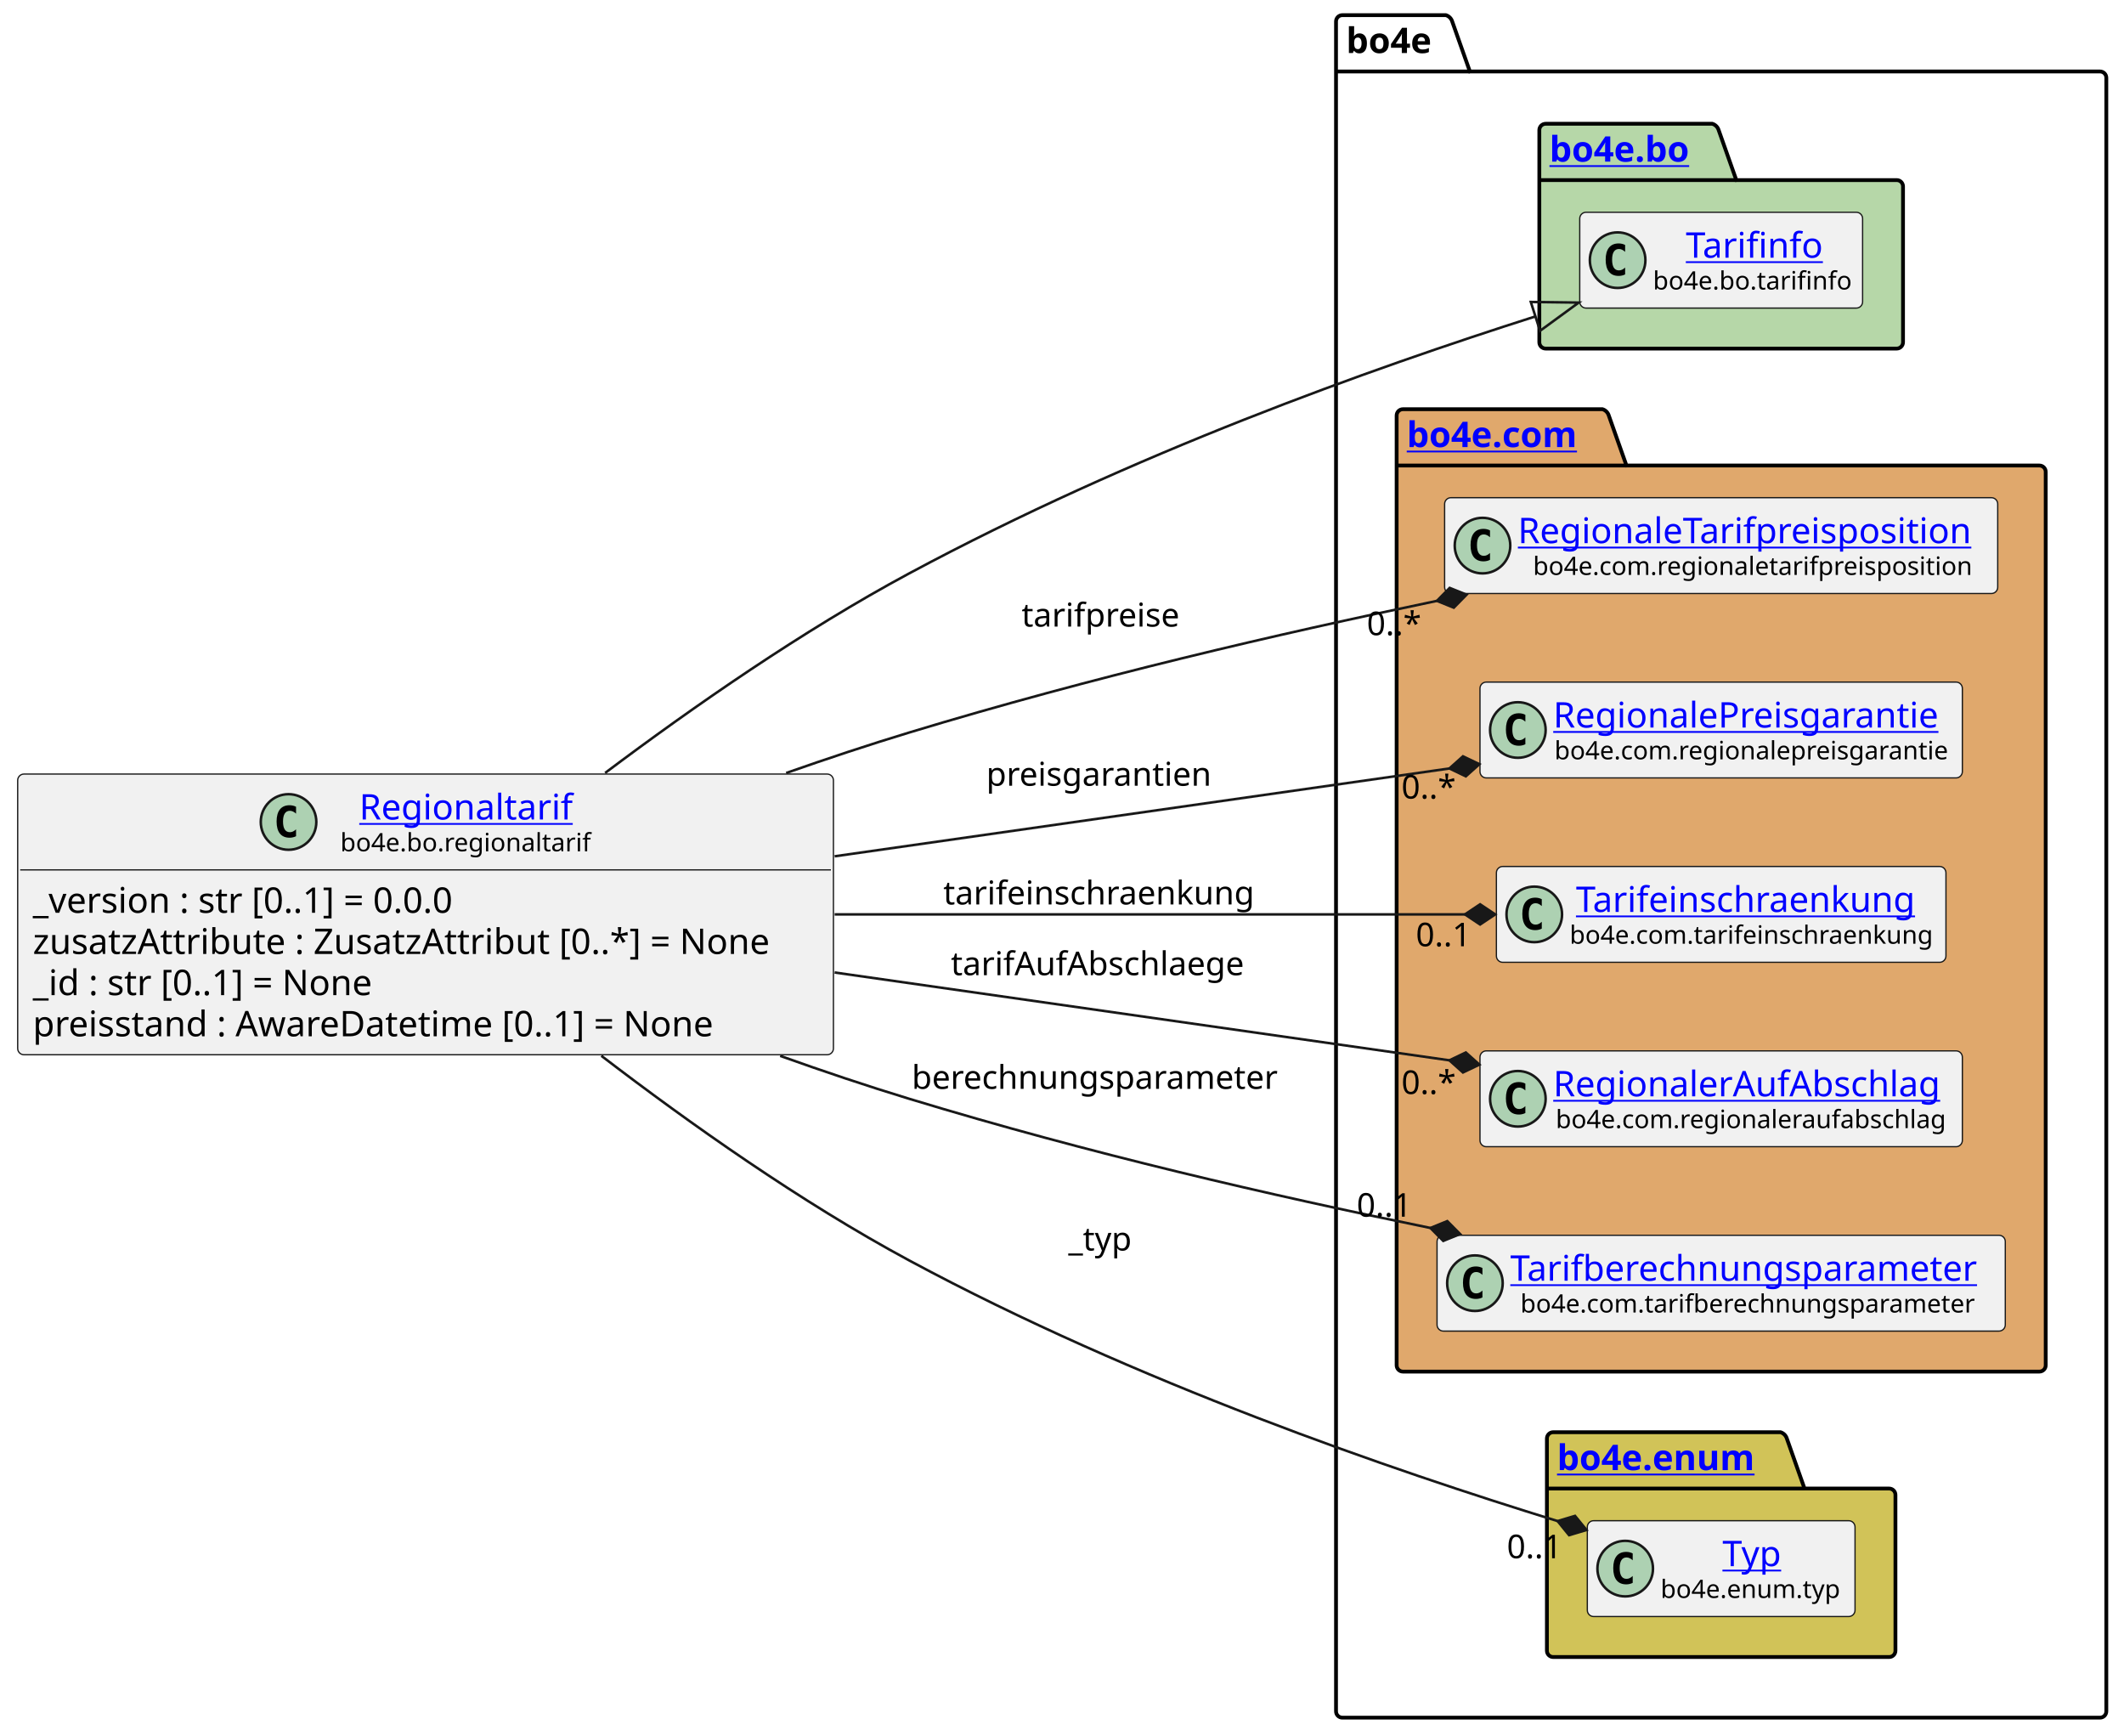
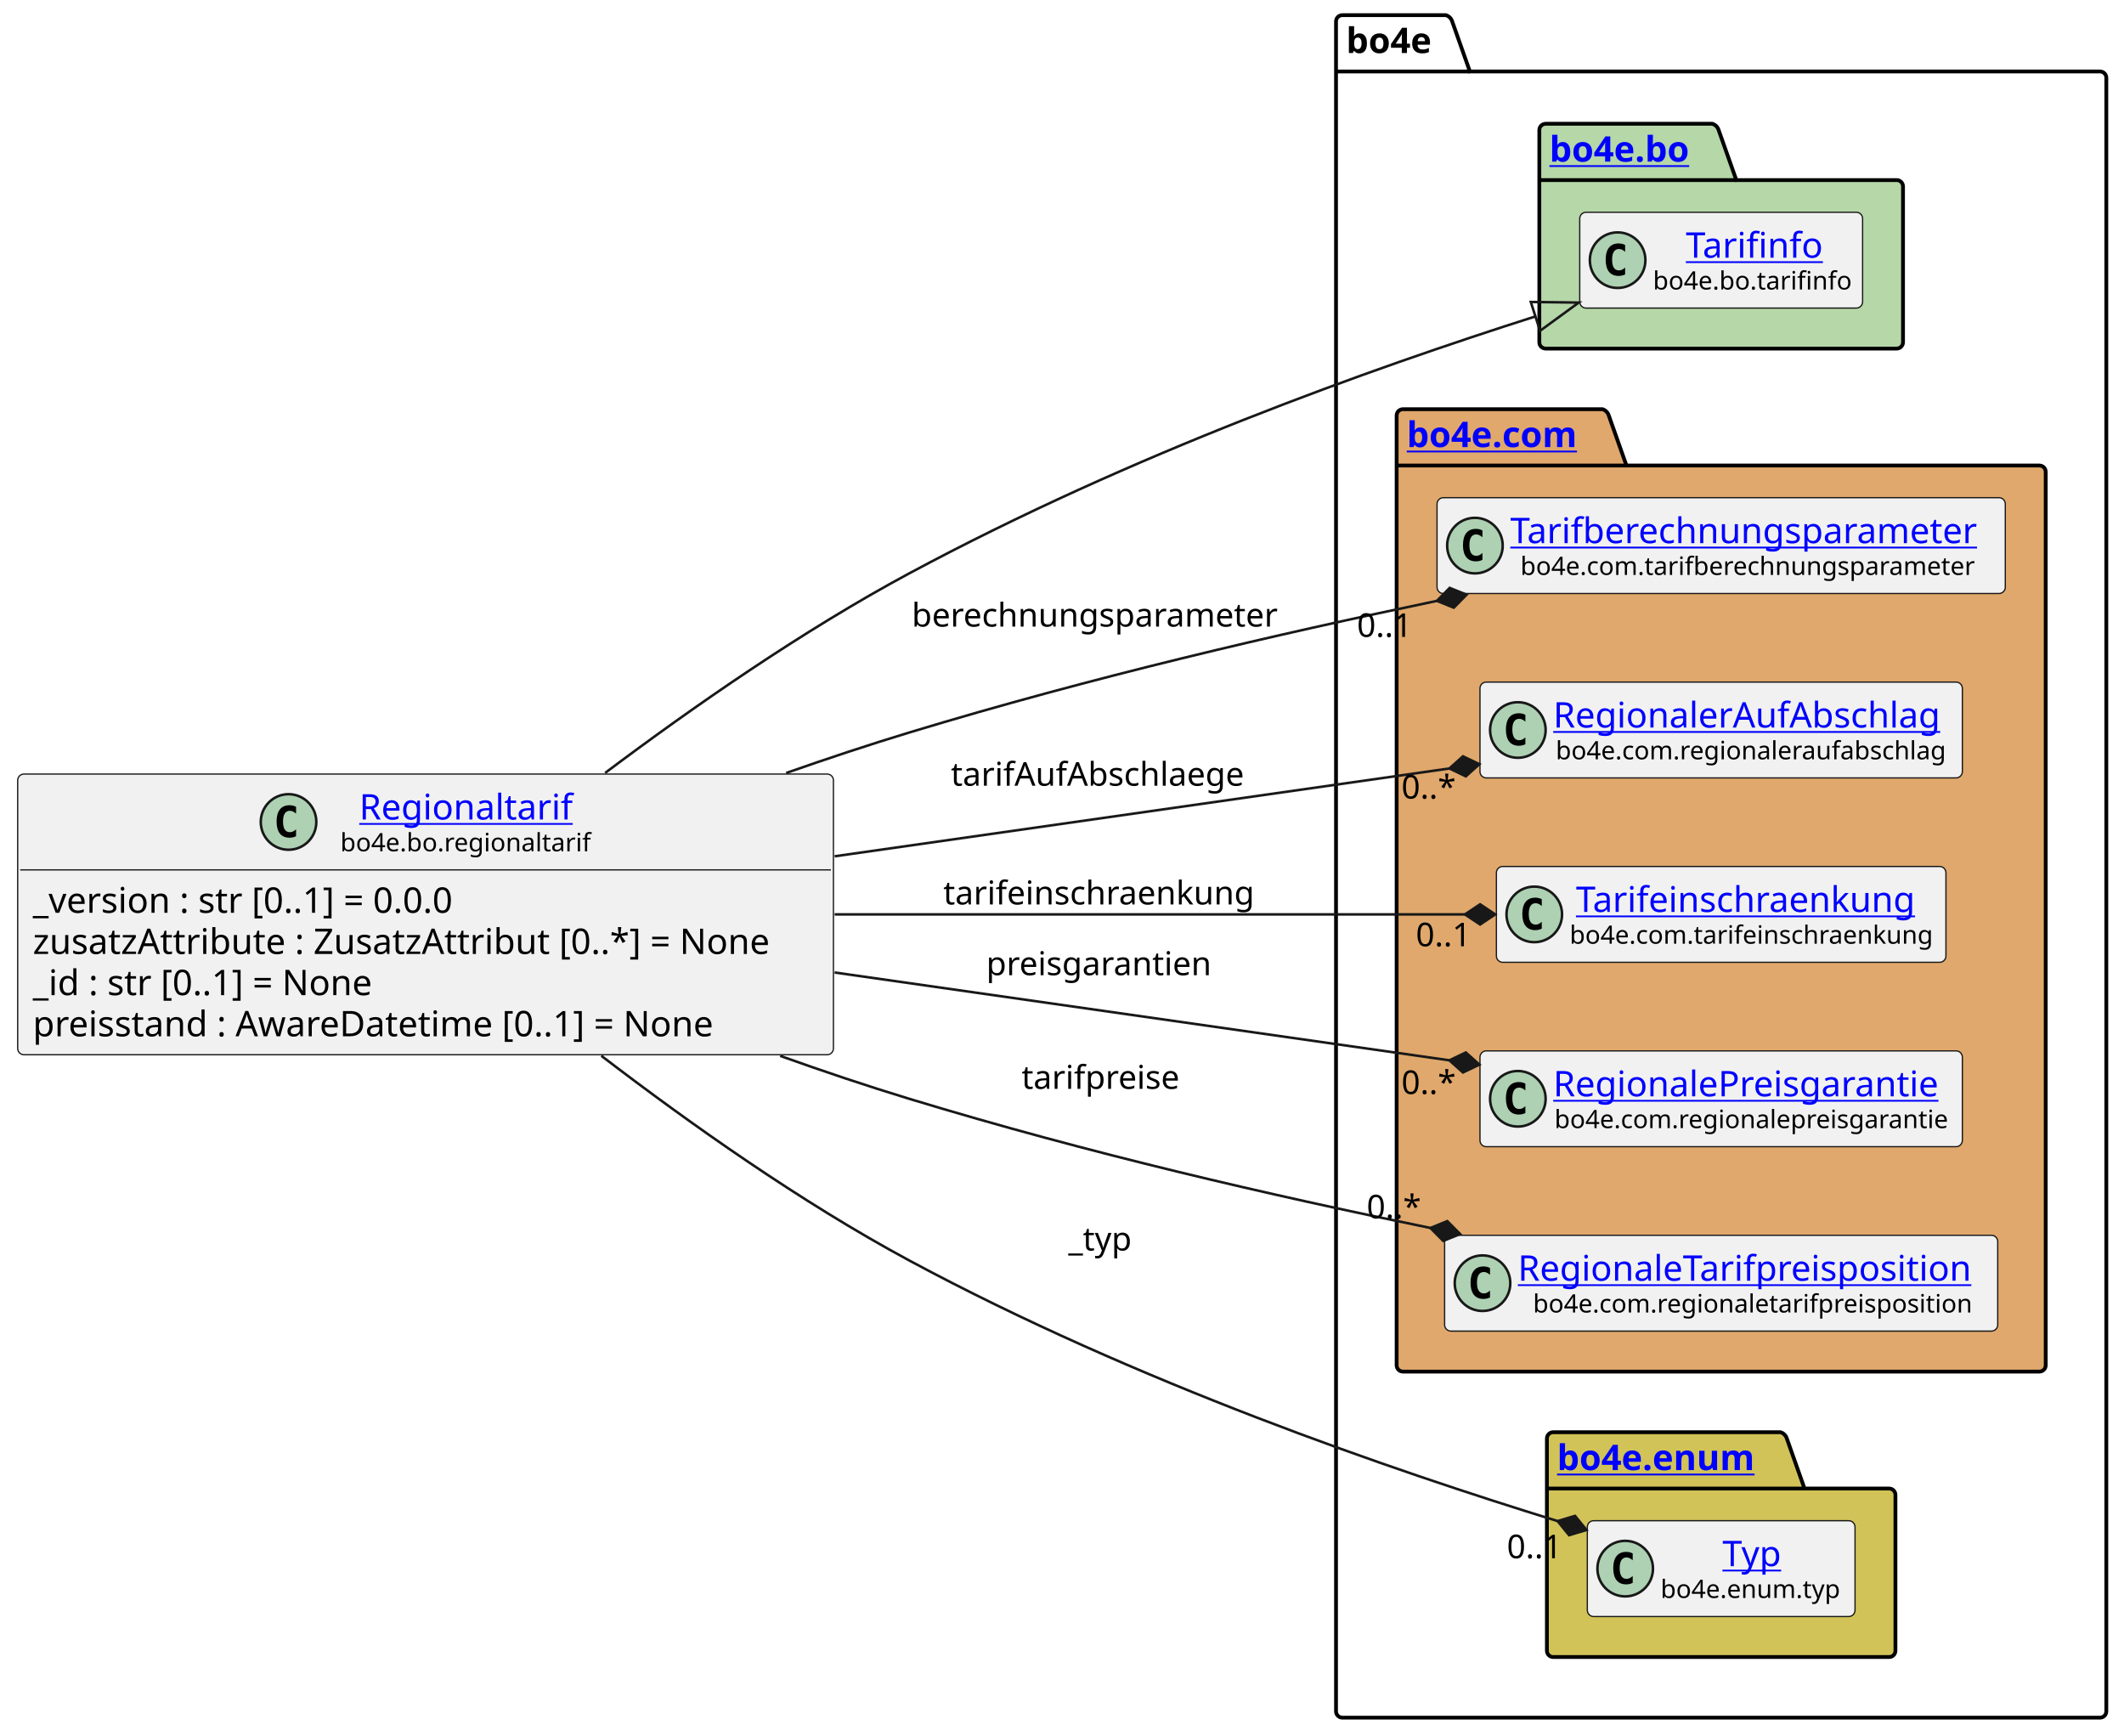
<svg xmlns="http://www.w3.org/2000/svg" xmlns:xlink="http://www.w3.org/1999/xlink" contentStyleType="text/css" height="687px" preserveAspectRatio="none" style="width:841px;height:687px;background:#FFFFFF;" version="1.1" viewBox="0 0 841 687" width="841px" zoomAndPan="magnify">
  <defs />
  <g>
    <g id="cluster_bo4e">
      <path d="M531.5,6 L572.5,6 A3.75,3.75 0 0 1 575,8.5 L582,28.297 L831.5,28.297 A2.5,2.5 0 0 1 834,30.797 L834,677.5 A2.5,2.5 0 0 1 831.5,680 L531.5,680 A2.5,2.5 0 0 1 529,677.5 L529,8.5 A2.5,2.5 0 0 1 531.5,6 " fill="none" style="stroke:#000000;stroke-width:1.5;" />
      <line style="stroke:#000000;stroke-width:1.5;" x1="529" x2="582" y1="28.297" y2="28.297" />
      <text fill="#000000" font-family="sans-serif" font-size="14" font-weight="bold" lengthAdjust="spacing" textLength="40" x="533" y="20.995">bo4e</text>
    </g>
    <g id="cluster_bo">
      <path d="M612,49 L678,49 A3.75,3.75 0 0 1 680.5,51.5 L687.5,71.297 L751,71.297 A2.5,2.5 0 0 1 753.5,73.797 L753.5,135.5 A2.5,2.5 0 0 1 751,138 L612,138 A2.5,2.5 0 0 1 609.5,135.5 L609.5,51.5 A2.5,2.5 0 0 1 612,49 " fill="#B6D7A8" style="stroke:#000000;stroke-width:1.5;" />
      <line style="stroke:#000000;stroke-width:1.5;" x1="609.5" x2="687.5" y1="71.297" y2="71.297" />
      <a href="https://bo4e.github.io/BO4E-python/latest/api/bo4e.bo.html" target="_top" title="https://bo4e.github.io/BO4E-python/latest/api/bo4e.bo.html" xlink:actuate="onRequest" xlink:href="https://bo4e.github.io/BO4E-python/latest/api/bo4e.bo.html" xlink:show="new" xlink:title="https://bo4e.github.io/BO4E-python/latest/api/bo4e.bo.html" xlink:type="simple">
        <text fill="#0000FF" font-family="sans-serif" font-size="14" font-weight="bold" lengthAdjust="spacing" text-decoration="underline" textLength="65" x="613.5" y="63.995">bo4e.bo</text>
      </a>
    </g>
    <g id="cluster_com">
      <path d="M555.5,162 L634.5,162 A3.75,3.75 0 0 1 637,164.5 L644,184.297 L807.5,184.297 A2.5,2.5 0 0 1 810,186.797 L810,540.5 A2.5,2.5 0 0 1 807.5,543 L555.5,543 A2.5,2.5 0 0 1 553,540.5 L553,164.5 A2.5,2.5 0 0 1 555.5,162 " fill="#E0A86C" style="stroke:#000000;stroke-width:1.5;" />
      <line style="stroke:#000000;stroke-width:1.5;" x1="553" x2="644" y1="184.297" y2="184.297" />
      <a href="https://bo4e.github.io/BO4E-python/latest/api/bo4e.com.html" target="_top" title="https://bo4e.github.io/BO4E-python/latest/api/bo4e.com.html" xlink:actuate="onRequest" xlink:href="https://bo4e.github.io/BO4E-python/latest/api/bo4e.com.html" xlink:show="new" xlink:title="https://bo4e.github.io/BO4E-python/latest/api/bo4e.com.html" xlink:type="simple">
        <text fill="#0000FF" font-family="sans-serif" font-size="14" font-weight="bold" lengthAdjust="spacing" text-decoration="underline" textLength="78" x="557" y="176.995">bo4e.com</text>
      </a>
    </g>
    <g id="cluster_enum">
      <path d="M615,567 L705,567 A3.75,3.75 0 0 1 707.5,569.5 L714.5,589.297 L748,589.297 A2.5,2.5 0 0 1 750.5,591.797 L750.5,653.5 A2.5,2.5 0 0 1 748,656 L615,656 A2.5,2.5 0 0 1 612.5,653.5 L612.5,569.5 A2.5,2.5 0 0 1 615,567 " fill="#D1C358" style="stroke:#000000;stroke-width:1.5;" />
      <line style="stroke:#000000;stroke-width:1.5;" x1="612.5" x2="714.5" y1="589.297" y2="589.297" />
      <a href="https://bo4e.github.io/BO4E-python/latest/api/bo4e.enum.html" target="_top" title="https://bo4e.github.io/BO4E-python/latest/api/bo4e.enum.html" xlink:actuate="onRequest" xlink:href="https://bo4e.github.io/BO4E-python/latest/api/bo4e.enum.html" xlink:show="new" xlink:title="https://bo4e.github.io/BO4E-python/latest/api/bo4e.enum.html" xlink:type="simple">
        <text fill="#0000FF" font-family="sans-serif" font-size="14" font-weight="bold" lengthAdjust="spacing" text-decoration="underline" textLength="89" x="616.5" y="581.995">bo4e.enum</text>
      </a>
    </g>
    <g id="elem_Tarifinfo">
      <rect codeLine="11" fill="#F1F1F1" height="37.938" id="Tarifinfo" rx="2.5" ry="2.5" style="stroke:#181818;stroke-width:0.5;" width="112" x="625.5" y="84.03" />
      <ellipse cx="640.5" cy="102.999" fill="#ADD1B2" rx="11" ry="11" style="stroke:#181818;stroke-width:1.0;" />
      <path d="M643.469,108.639 Q642.891,108.936 642.25,109.077 Q641.609,109.233 640.906,109.233 Q638.406,109.233 637.078,107.593 Q635.766,105.936 635.766,102.811 Q635.766,99.686 637.078,98.03 Q638.406,96.374 640.906,96.374 Q641.609,96.374 642.25,96.53 Q642.906,96.686 643.469,96.983 L643.469,99.702 Q642.844,99.124 642.25,98.858 Q641.656,98.577 641.031,98.577 Q639.688,98.577 639,99.655 Q638.312,100.718 638.312,102.811 Q638.312,104.905 639,105.983 Q639.688,107.046 641.031,107.046 Q641.656,107.046 642.25,106.78 Q642.844,106.499 643.469,105.921 L643.469,108.639 Z " fill="#000000" />
      <a href="https://bo4e.github.io/BO4E-python/latest/api/bo4e.bo.html#bo4e.bo.tarifinfo.Tarifinfo" target="_top" title="https://bo4e.github.io/BO4E-python/latest/api/bo4e.bo.html#bo4e.bo.tarifinfo.Tarifinfo" xlink:actuate="onRequest" xlink:href="https://bo4e.github.io/BO4E-python/latest/api/bo4e.bo.html#bo4e.bo.tarifinfo.Tarifinfo" xlink:show="new" xlink:title="https://bo4e.github.io/BO4E-python/latest/api/bo4e.bo.html#bo4e.bo.tarifinfo.Tarifinfo" xlink:type="simple">
        <text fill="#0000FF" font-family="sans-serif" font-size="14" lengthAdjust="spacing" text-decoration="underline" textLength="54" x="667.5" y="102.025">Tarifinfo</text>
      </a>
      <text fill="#000000" font-family="sans-serif" font-size="10" lengthAdjust="spacing" textLength="80" x="654.5" y="114.609">bo4e.bo.tarifinfo</text>
    </g>
-     <g id="elem_RegionaleTarifpreisposition">
-       <rect codeLine="14" fill="#F1F1F1" height="37.938" id="RegionaleTarifpreisposition" rx="2.5" ry="2.5" style="stroke:#181818;stroke-width:0.5;" width="219" x="572" y="197.03" />
-       <ellipse cx="587" cy="215.999" fill="#ADD1B2" rx="11" ry="11" style="stroke:#181818;stroke-width:1.0;" />
-       <path d="M589.969,221.639 Q589.391,221.936 588.75,222.077 Q588.109,222.233 587.406,222.233 Q584.906,222.233 583.578,220.593 Q582.266,218.936 582.266,215.811 Q582.266,212.686 583.578,211.03 Q584.906,209.374 587.406,209.374 Q588.109,209.374 588.75,209.53 Q589.406,209.686 589.969,209.983 L589.969,212.702 Q589.344,212.124 588.75,211.858 Q588.156,211.577 587.531,211.577 Q586.188,211.577 585.5,212.655 Q584.812,213.718 584.812,215.811 Q584.812,217.905 585.5,218.983 Q586.188,220.046 587.531,220.046 Q588.156,220.046 588.75,219.78 Q589.344,219.499 589.969,218.921 L589.969,221.639 Z " fill="#000000" />
-       <a href="https://bo4e.github.io/BO4E-python/latest/api/bo4e.com.html#bo4e.com.regionaletarifpreisposition.RegionaleTarifpreisposition" target="_top" title="https://bo4e.github.io/BO4E-python/latest/api/bo4e.com.html#bo4e.com.regionaletarifpreisposition.RegionaleTarifpreisposition" xlink:actuate="onRequest" xlink:href="https://bo4e.github.io/BO4E-python/latest/api/bo4e.com.html#bo4e.com.regionaletarifpreisposition.RegionaleTarifpreisposition" xlink:show="new" xlink:title="https://bo4e.github.io/BO4E-python/latest/api/bo4e.com.html#bo4e.com.regionaletarifpreisposition.RegionaleTarifpreisposition" xlink:type="simple">
-         <text fill="#0000FF" font-family="sans-serif" font-size="14" lengthAdjust="spacing" text-decoration="underline" textLength="187" x="601" y="215.025">RegionaleTarifpreisposition</text>
+     <g id="elem_Tarifberechnungsparameter">
+       <rect codeLine="14" fill="#F1F1F1" height="37.938" id="Tarifberechnungsparameter" rx="2.5" ry="2.5" style="stroke:#181818;stroke-width:0.5;" width="225" x="569" y="197.03" />
+       <ellipse cx="584" cy="215.999" fill="#ADD1B2" rx="11" ry="11" style="stroke:#181818;stroke-width:1.0;" />
+       <path d="M586.969,221.639 Q586.391,221.936 585.75,222.077 Q585.109,222.233 584.406,222.233 Q581.906,222.233 580.578,220.593 Q579.266,218.936 579.266,215.811 Q579.266,212.686 580.578,211.03 Q581.906,209.374 584.406,209.374 Q585.109,209.374 585.75,209.53 Q586.406,209.686 586.969,209.983 L586.969,212.702 Q586.344,212.124 585.75,211.858 Q585.156,211.577 584.531,211.577 Q583.188,211.577 582.5,212.655 Q581.812,213.718 581.812,215.811 Q581.812,217.905 582.5,218.983 Q583.188,220.046 584.531,220.046 Q585.156,220.046 585.75,219.78 Q586.344,219.499 586.969,218.921 L586.969,221.639 Z " fill="#000000" />
+       <a href="https://bo4e.github.io/BO4E-python/latest/api/bo4e.com.html#bo4e.com.tarifberechnungsparameter.Tarifberechnungsparameter" target="_top" title="https://bo4e.github.io/BO4E-python/latest/api/bo4e.com.html#bo4e.com.tarifberechnungsparameter.Tarifberechnungsparameter" xlink:actuate="onRequest" xlink:href="https://bo4e.github.io/BO4E-python/latest/api/bo4e.com.html#bo4e.com.tarifberechnungsparameter.Tarifberechnungsparameter" xlink:show="new" xlink:title="https://bo4e.github.io/BO4E-python/latest/api/bo4e.com.html#bo4e.com.tarifberechnungsparameter.Tarifberechnungsparameter" xlink:type="simple">
+         <text fill="#0000FF" font-family="sans-serif" font-size="14" lengthAdjust="spacing" text-decoration="underline" textLength="193" x="598" y="215.025">Tarifberechnungsparameter</text>
      </a>
-       <text fill="#000000" font-family="sans-serif" font-size="10" lengthAdjust="spacing" textLength="175" x="607" y="227.609">bo4e.com.regionaletarifpreisposition</text>
+       <text fill="#000000" font-family="sans-serif" font-size="10" lengthAdjust="spacing" textLength="185" x="602" y="227.609">bo4e.com.tarifberechnungsparameter</text>
    </g>
-     <g id="elem_RegionalePreisgarantie">
-       <rect codeLine="15" fill="#F1F1F1" height="37.938" id="RegionalePreisgarantie" rx="2.5" ry="2.5" style="stroke:#181818;stroke-width:0.5;" width="191" x="586" y="270.03" />
+     <g id="elem_RegionalerAufAbschlag">
+       <rect codeLine="15" fill="#F1F1F1" height="37.938" id="RegionalerAufAbschlag" rx="2.5" ry="2.5" style="stroke:#181818;stroke-width:0.5;" width="191" x="586" y="270.03" />
      <ellipse cx="601" cy="288.999" fill="#ADD1B2" rx="11" ry="11" style="stroke:#181818;stroke-width:1.0;" />
      <path d="M603.969,294.639 Q603.391,294.936 602.75,295.077 Q602.109,295.233 601.406,295.233 Q598.906,295.233 597.578,293.592 Q596.266,291.936 596.266,288.811 Q596.266,285.686 597.578,284.03 Q598.906,282.374 601.406,282.374 Q602.109,282.374 602.75,282.53 Q603.406,282.686 603.969,282.983 L603.969,285.702 Q603.344,285.124 602.75,284.858 Q602.156,284.577 601.531,284.577 Q600.188,284.577 599.5,285.655 Q598.812,286.717 598.812,288.811 Q598.812,290.905 599.5,291.983 Q600.188,293.046 601.531,293.046 Q602.156,293.046 602.75,292.78 Q603.344,292.499 603.969,291.921 L603.969,294.639 Z " fill="#000000" />
-       <a href="https://bo4e.github.io/BO4E-python/latest/api/bo4e.com.html#bo4e.com.regionalepreisgarantie.RegionalePreisgarantie" target="_top" title="https://bo4e.github.io/BO4E-python/latest/api/bo4e.com.html#bo4e.com.regionalepreisgarantie.RegionalePreisgarantie" xlink:actuate="onRequest" xlink:href="https://bo4e.github.io/BO4E-python/latest/api/bo4e.com.html#bo4e.com.regionalepreisgarantie.RegionalePreisgarantie" xlink:show="new" xlink:title="https://bo4e.github.io/BO4E-python/latest/api/bo4e.com.html#bo4e.com.regionalepreisgarantie.RegionalePreisgarantie" xlink:type="simple">
-         <text fill="#0000FF" font-family="sans-serif" font-size="14" lengthAdjust="spacing" text-decoration="underline" textLength="159" x="615" y="288.025">RegionalePreisgarantie</text>
+       <a href="https://bo4e.github.io/BO4E-python/latest/api/bo4e.com.html#bo4e.com.regionaleraufabschlag.RegionalerAufAbschlag" target="_top" title="https://bo4e.github.io/BO4E-python/latest/api/bo4e.com.html#bo4e.com.regionaleraufabschlag.RegionalerAufAbschlag" xlink:actuate="onRequest" xlink:href="https://bo4e.github.io/BO4E-python/latest/api/bo4e.com.html#bo4e.com.regionaleraufabschlag.RegionalerAufAbschlag" xlink:show="new" xlink:title="https://bo4e.github.io/BO4E-python/latest/api/bo4e.com.html#bo4e.com.regionaleraufabschlag.RegionalerAufAbschlag" xlink:type="simple">
+         <text fill="#0000FF" font-family="sans-serif" font-size="14" lengthAdjust="spacing" text-decoration="underline" textLength="159" x="615" y="288.025">RegionalerAufAbschlag</text>
      </a>
-       <text fill="#000000" font-family="sans-serif" font-size="10" lengthAdjust="spacing" textLength="158" x="615.5" y="300.609">bo4e.com.regionalepreisgarantie</text>
+       <text fill="#000000" font-family="sans-serif" font-size="10" lengthAdjust="spacing" textLength="157" x="616" y="300.609">bo4e.com.regionaleraufabschlag</text>
    </g>
    <g id="elem_Tarifeinschraenkung">
      <rect codeLine="16" fill="#F1F1F1" height="37.938" id="Tarifeinschraenkung" rx="2.5" ry="2.5" style="stroke:#181818;stroke-width:0.5;" width="178" x="592.5" y="343.03" />
      <ellipse cx="607.5" cy="361.999" fill="#ADD1B2" rx="11" ry="11" style="stroke:#181818;stroke-width:1.0;" />
      <path d="M610.469,367.639 Q609.891,367.936 609.25,368.077 Q608.609,368.233 607.906,368.233 Q605.406,368.233 604.078,366.592 Q602.766,364.936 602.766,361.811 Q602.766,358.686 604.078,357.03 Q605.406,355.374 607.906,355.374 Q608.609,355.374 609.25,355.53 Q609.906,355.686 610.469,355.983 L610.469,358.702 Q609.844,358.124 609.25,357.858 Q608.656,357.577 608.031,357.577 Q606.688,357.577 606,358.655 Q605.312,359.717 605.312,361.811 Q605.312,363.905 606,364.983 Q606.688,366.046 608.031,366.046 Q608.656,366.046 609.25,365.78 Q609.844,365.499 610.469,364.921 L610.469,367.639 Z " fill="#000000" />
      <a href="https://bo4e.github.io/BO4E-python/latest/api/bo4e.com.html#bo4e.com.tarifeinschraenkung.Tarifeinschraenkung" target="_top" title="https://bo4e.github.io/BO4E-python/latest/api/bo4e.com.html#bo4e.com.tarifeinschraenkung.Tarifeinschraenkung" xlink:actuate="onRequest" xlink:href="https://bo4e.github.io/BO4E-python/latest/api/bo4e.com.html#bo4e.com.tarifeinschraenkung.Tarifeinschraenkung" xlink:show="new" xlink:title="https://bo4e.github.io/BO4E-python/latest/api/bo4e.com.html#bo4e.com.tarifeinschraenkung.Tarifeinschraenkung" xlink:type="simple">
        <text fill="#0000FF" font-family="sans-serif" font-size="14" lengthAdjust="spacing" text-decoration="underline" textLength="141" x="624" y="361.025">Tarifeinschraenkung</text>
      </a>
      <text fill="#000000" font-family="sans-serif" font-size="10" lengthAdjust="spacing" textLength="146" x="621.5" y="373.609">bo4e.com.tarifeinschraenkung</text>
    </g>
-     <g id="elem_RegionalerAufAbschlag">
-       <rect codeLine="17" fill="#F1F1F1" height="37.938" id="RegionalerAufAbschlag" rx="2.5" ry="2.5" style="stroke:#181818;stroke-width:0.5;" width="191" x="586" y="416.03" />
+     <g id="elem_RegionalePreisgarantie">
+       <rect codeLine="17" fill="#F1F1F1" height="37.938" id="RegionalePreisgarantie" rx="2.5" ry="2.5" style="stroke:#181818;stroke-width:0.5;" width="191" x="586" y="416.03" />
      <ellipse cx="601" cy="434.999" fill="#ADD1B2" rx="11" ry="11" style="stroke:#181818;stroke-width:1.0;" />
      <path d="M603.969,440.639 Q603.391,440.936 602.75,441.077 Q602.109,441.233 601.406,441.233 Q598.906,441.233 597.578,439.592 Q596.266,437.936 596.266,434.811 Q596.266,431.686 597.578,430.03 Q598.906,428.374 601.406,428.374 Q602.109,428.374 602.75,428.53 Q603.406,428.686 603.969,428.983 L603.969,431.702 Q603.344,431.124 602.75,430.858 Q602.156,430.577 601.531,430.577 Q600.188,430.577 599.5,431.655 Q598.812,432.717 598.812,434.811 Q598.812,436.905 599.5,437.983 Q600.188,439.046 601.531,439.046 Q602.156,439.046 602.75,438.78 Q603.344,438.499 603.969,437.921 L603.969,440.639 Z " fill="#000000" />
-       <a href="https://bo4e.github.io/BO4E-python/latest/api/bo4e.com.html#bo4e.com.regionaleraufabschlag.RegionalerAufAbschlag" target="_top" title="https://bo4e.github.io/BO4E-python/latest/api/bo4e.com.html#bo4e.com.regionaleraufabschlag.RegionalerAufAbschlag" xlink:actuate="onRequest" xlink:href="https://bo4e.github.io/BO4E-python/latest/api/bo4e.com.html#bo4e.com.regionaleraufabschlag.RegionalerAufAbschlag" xlink:show="new" xlink:title="https://bo4e.github.io/BO4E-python/latest/api/bo4e.com.html#bo4e.com.regionaleraufabschlag.RegionalerAufAbschlag" xlink:type="simple">
-         <text fill="#0000FF" font-family="sans-serif" font-size="14" lengthAdjust="spacing" text-decoration="underline" textLength="159" x="615" y="434.025">RegionalerAufAbschlag</text>
+       <a href="https://bo4e.github.io/BO4E-python/latest/api/bo4e.com.html#bo4e.com.regionalepreisgarantie.RegionalePreisgarantie" target="_top" title="https://bo4e.github.io/BO4E-python/latest/api/bo4e.com.html#bo4e.com.regionalepreisgarantie.RegionalePreisgarantie" xlink:actuate="onRequest" xlink:href="https://bo4e.github.io/BO4E-python/latest/api/bo4e.com.html#bo4e.com.regionalepreisgarantie.RegionalePreisgarantie" xlink:show="new" xlink:title="https://bo4e.github.io/BO4E-python/latest/api/bo4e.com.html#bo4e.com.regionalepreisgarantie.RegionalePreisgarantie" xlink:type="simple">
+         <text fill="#0000FF" font-family="sans-serif" font-size="14" lengthAdjust="spacing" text-decoration="underline" textLength="159" x="615" y="434.025">RegionalePreisgarantie</text>
      </a>
-       <text fill="#000000" font-family="sans-serif" font-size="10" lengthAdjust="spacing" textLength="157" x="616" y="446.609">bo4e.com.regionaleraufabschlag</text>
+       <text fill="#000000" font-family="sans-serif" font-size="10" lengthAdjust="spacing" textLength="158" x="615.5" y="446.609">bo4e.com.regionalepreisgarantie</text>
    </g>
-     <g id="elem_Tarifberechnungsparameter">
-       <rect codeLine="18" fill="#F1F1F1" height="37.938" id="Tarifberechnungsparameter" rx="2.5" ry="2.5" style="stroke:#181818;stroke-width:0.5;" width="225" x="569" y="489.03" />
-       <ellipse cx="584" cy="507.999" fill="#ADD1B2" rx="11" ry="11" style="stroke:#181818;stroke-width:1.0;" />
-       <path d="M586.969,513.639 Q586.391,513.936 585.75,514.077 Q585.109,514.233 584.406,514.233 Q581.906,514.233 580.578,512.592 Q579.266,510.936 579.266,507.811 Q579.266,504.686 580.578,503.03 Q581.906,501.374 584.406,501.374 Q585.109,501.374 585.75,501.53 Q586.406,501.686 586.969,501.983 L586.969,504.702 Q586.344,504.124 585.75,503.858 Q585.156,503.577 584.531,503.577 Q583.188,503.577 582.5,504.655 Q581.812,505.717 581.812,507.811 Q581.812,509.905 582.5,510.983 Q583.188,512.046 584.531,512.046 Q585.156,512.046 585.75,511.78 Q586.344,511.499 586.969,510.921 L586.969,513.639 Z " fill="#000000" />
-       <a href="https://bo4e.github.io/BO4E-python/latest/api/bo4e.com.html#bo4e.com.tarifberechnungsparameter.Tarifberechnungsparameter" target="_top" title="https://bo4e.github.io/BO4E-python/latest/api/bo4e.com.html#bo4e.com.tarifberechnungsparameter.Tarifberechnungsparameter" xlink:actuate="onRequest" xlink:href="https://bo4e.github.io/BO4E-python/latest/api/bo4e.com.html#bo4e.com.tarifberechnungsparameter.Tarifberechnungsparameter" xlink:show="new" xlink:title="https://bo4e.github.io/BO4E-python/latest/api/bo4e.com.html#bo4e.com.tarifberechnungsparameter.Tarifberechnungsparameter" xlink:type="simple">
-         <text fill="#0000FF" font-family="sans-serif" font-size="14" lengthAdjust="spacing" text-decoration="underline" textLength="193" x="598" y="507.025">Tarifberechnungsparameter</text>
+     <g id="elem_RegionaleTarifpreisposition">
+       <rect codeLine="18" fill="#F1F1F1" height="37.938" id="RegionaleTarifpreisposition" rx="2.5" ry="2.5" style="stroke:#181818;stroke-width:0.5;" width="219" x="572" y="489.03" />
+       <ellipse cx="587" cy="507.999" fill="#ADD1B2" rx="11" ry="11" style="stroke:#181818;stroke-width:1.0;" />
+       <path d="M589.969,513.639 Q589.391,513.936 588.75,514.077 Q588.109,514.233 587.406,514.233 Q584.906,514.233 583.578,512.592 Q582.266,510.936 582.266,507.811 Q582.266,504.686 583.578,503.03 Q584.906,501.374 587.406,501.374 Q588.109,501.374 588.75,501.53 Q589.406,501.686 589.969,501.983 L589.969,504.702 Q589.344,504.124 588.75,503.858 Q588.156,503.577 587.531,503.577 Q586.188,503.577 585.5,504.655 Q584.812,505.717 584.812,507.811 Q584.812,509.905 585.5,510.983 Q586.188,512.046 587.531,512.046 Q588.156,512.046 588.75,511.78 Q589.344,511.499 589.969,510.921 L589.969,513.639 Z " fill="#000000" />
+       <a href="https://bo4e.github.io/BO4E-python/latest/api/bo4e.com.html#bo4e.com.regionaletarifpreisposition.RegionaleTarifpreisposition" target="_top" title="https://bo4e.github.io/BO4E-python/latest/api/bo4e.com.html#bo4e.com.regionaletarifpreisposition.RegionaleTarifpreisposition" xlink:actuate="onRequest" xlink:href="https://bo4e.github.io/BO4E-python/latest/api/bo4e.com.html#bo4e.com.regionaletarifpreisposition.RegionaleTarifpreisposition" xlink:show="new" xlink:title="https://bo4e.github.io/BO4E-python/latest/api/bo4e.com.html#bo4e.com.regionaletarifpreisposition.RegionaleTarifpreisposition" xlink:type="simple">
+         <text fill="#0000FF" font-family="sans-serif" font-size="14" lengthAdjust="spacing" text-decoration="underline" textLength="187" x="601" y="507.025">RegionaleTarifpreisposition</text>
      </a>
-       <text fill="#000000" font-family="sans-serif" font-size="10" lengthAdjust="spacing" textLength="185" x="602" y="519.609">bo4e.com.tarifberechnungsparameter</text>
+       <text fill="#000000" font-family="sans-serif" font-size="10" lengthAdjust="spacing" textLength="175" x="607" y="519.609">bo4e.com.regionaletarifpreisposition</text>
    </g>
    <g id="elem_Typ">
      <rect codeLine="21" fill="#F1F1F1" height="37.938" id="Typ" rx="2.5" ry="2.5" style="stroke:#181818;stroke-width:0.5;" width="106" x="628.5" y="602.03" />
      <ellipse cx="643.5" cy="620.999" fill="#ADD1B2" rx="11" ry="11" style="stroke:#181818;stroke-width:1.0;" />
      <path d="M646.469,626.639 Q645.891,626.936 645.25,627.077 Q644.609,627.233 643.906,627.233 Q641.406,627.233 640.078,625.592 Q638.766,623.936 638.766,620.811 Q638.766,617.686 640.078,616.03 Q641.406,614.374 643.906,614.374 Q644.609,614.374 645.25,614.53 Q645.906,614.686 646.469,614.983 L646.469,617.702 Q645.844,617.124 645.25,616.858 Q644.656,616.577 644.031,616.577 Q642.688,616.577 642,617.655 Q641.312,618.717 641.312,620.811 Q641.312,622.905 642,623.983 Q642.688,625.046 644.031,625.046 Q644.656,625.046 645.25,624.78 Q645.844,624.499 646.469,623.921 L646.469,626.639 Z " fill="#000000" />
      <a href="https://bo4e.github.io/BO4E-python/latest/api/bo4e.enum.html#bo4e.enum.typ.Typ" target="_top" title="https://bo4e.github.io/BO4E-python/latest/api/bo4e.enum.html#bo4e.enum.typ.Typ" xlink:actuate="onRequest" xlink:href="https://bo4e.github.io/BO4E-python/latest/api/bo4e.enum.html#bo4e.enum.typ.Typ" xlink:show="new" xlink:title="https://bo4e.github.io/BO4E-python/latest/api/bo4e.enum.html#bo4e.enum.typ.Typ" xlink:type="simple">
        <text fill="#0000FF" font-family="sans-serif" font-size="14" lengthAdjust="spacing" text-decoration="underline" textLength="25" x="682" y="620.025">Typ</text>
      </a>
      <text fill="#000000" font-family="sans-serif" font-size="10" lengthAdjust="spacing" textLength="74" x="657.5" y="632.609">bo4e.enum.typ</text>
    </g>
    <g id="elem_Regionaltarif">
      <rect codeLine="3" fill="#F1F1F1" height="111.125" id="Regionaltarif" rx="2.5" ry="2.5" style="stroke:#181818;stroke-width:0.5;" width="323" x="7" y="306.44" />
      <ellipse cx="114.25" cy="325.409" fill="#ADD1B2" rx="11" ry="11" style="stroke:#181818;stroke-width:1.0;" />
      <path d="M117.219,331.049 Q116.641,331.346 116,331.487 Q115.359,331.643 114.656,331.643 Q112.156,331.643 110.828,330.002 Q109.516,328.346 109.516,325.221 Q109.516,322.096 110.828,320.44 Q112.156,318.784 114.656,318.784 Q115.359,318.784 116,318.94 Q116.656,319.096 117.219,319.393 L117.219,322.112 Q116.594,321.534 116,321.268 Q115.406,320.987 114.781,320.987 Q113.438,320.987 112.75,322.065 Q112.062,323.127 112.062,325.221 Q112.062,327.315 112.75,328.393 Q113.438,329.456 114.781,329.456 Q115.406,329.456 116,329.19 Q116.594,328.909 117.219,328.331 L117.219,331.049 Z " fill="#000000" />
      <a href="https://bo4e.github.io/BO4E-python/latest/api/bo4e.bo.html#bo4e.bo.regionaltarif.Regionaltarif" target="_top" title="https://bo4e.github.io/BO4E-python/latest/api/bo4e.bo.html#bo4e.bo.regionaltarif.Regionaltarif" xlink:actuate="onRequest" xlink:href="https://bo4e.github.io/BO4E-python/latest/api/bo4e.bo.html#bo4e.bo.regionaltarif.Regionaltarif" xlink:show="new" xlink:title="https://bo4e.github.io/BO4E-python/latest/api/bo4e.bo.html#bo4e.bo.regionaltarif.Regionaltarif" xlink:type="simple">
        <text fill="#0000FF" font-family="sans-serif" font-size="14" lengthAdjust="spacing" text-decoration="underline" textLength="85" x="142.25" y="324.435">Regionaltarif</text>
      </a>
      <text fill="#000000" font-family="sans-serif" font-size="10" lengthAdjust="spacing" textLength="100" x="134.75" y="337.019">bo4e.bo.regionaltarif</text>
      <line style="stroke:#181818;stroke-width:0.5;" x1="8" x2="329" y1="344.377" y2="344.377" />
      <text fill="#000000" font-family="sans-serif" font-size="14" lengthAdjust="spacing" textLength="183" x="13" y="361.373">_version : str [0..1] = 0.0.0</text>
      <text fill="#000000" font-family="sans-serif" font-size="14" lengthAdjust="spacing" textLength="311" x="13" y="377.67">zusatzAttribute : ZusatzAttribut [0..*] = None</text>
      <text fill="#000000" font-family="sans-serif" font-size="14" lengthAdjust="spacing" textLength="147" x="13" y="393.966">_id : str [0..1] = None</text>
      <text fill="#000000" font-family="sans-serif" font-size="14" lengthAdjust="spacing" textLength="288" x="13" y="410.263">preisstand : AwareDatetime [0..1] = None</text>
    </g>
    <g id="link_Regionaltarif_Tarifinfo">
      <path codeLine="24" d="M239.6,306 C274.46,279.82 318.04,249.53 360,227 C448.7,179.37 542.572,146.121 607.952,125.261 " fill="none" id="Regionaltarif-to-Tarifinfo" style="stroke:#181818;stroke-width:1.0;" />
      <polygon fill="none" points="625.1,119.79,606.128,119.545,609.775,130.977,625.1,119.79" style="stroke:#181818;stroke-width:1.0;" />
    </g>
    <g id="link_Regionaltarif_Typ">
      <path codeLine="25" d="M238.1,417.98 C273.14,444.81 317.31,476.03 360,499 C449.92,547.38 551.732,582.157 616.722,602.177 " fill="none" id="Regionaltarif-to-Typ" style="stroke:#181818;stroke-width:1.0;" />
      <polygon fill="#181818" points="628.19,605.71,623.634,600.121,616.722,602.177,621.278,607.766,628.19,605.71" style="stroke:#181818;stroke-width:1.0;" />
      <text fill="#000000" font-family="sans-serif" font-size="13" lengthAdjust="spacing" textLength="27" x="423" y="495.067">_typ</text>
      <text fill="#000000" font-family="sans-serif" font-size="13" lengthAdjust="spacing" textLength="24" x="596.639" y="616.884">0..1</text>
    </g>
    <g id="link_Regionaltarif_Tarifberechnungsparameter">
-       <path codeLine="26" d="M308.9,418.01 C325.99,424.11 343.31,429.93 360,435 C431.94,456.86 502.964,473.14 566.375,486.14 " fill="none" id="Regionaltarif-to-Tarifberechnungsparameter" style="stroke:#181818;stroke-width:1.0;" />
-       <polygon fill="#181818" points="578.13,488.55,573.056,483.426,566.375,486.14,571.449,491.264,578.13,488.55" style="stroke:#181818;stroke-width:1.0;" />
-       <text fill="#000000" font-family="sans-serif" font-size="13" lengthAdjust="spacing" textLength="151" x="361" y="431.067">berechnungsparameter</text>
-       <text fill="#000000" font-family="sans-serif" font-size="13" lengthAdjust="spacing" textLength="24" x="537.185" y="481.669">0..1</text>
+       <path codeLine="26" d="M311.29,306.02 C327.61,300.29 344.1,294.82 360,290 C432.96,267.9 505.243,251.171 568.943,237.881 " fill="none" id="Regionaltarif-to-Tarifberechnungsparameter" style="stroke:#181818;stroke-width:1.0;" />
+       <polygon fill="#181818" points="580.69,235.43,574,232.74,568.943,237.881,575.633,240.571,580.69,235.43" style="stroke:#181818;stroke-width:1.0;" />
+       <text fill="#000000" font-family="sans-serif" font-size="13" lengthAdjust="spacing" textLength="151" x="361" y="248.067">berechnungsparameter</text>
+       <text fill="#000000" font-family="sans-serif" font-size="13" lengthAdjust="spacing" textLength="24" x="537.301" y="252.137">0..1</text>
    </g>
    <g id="link_Regionaltarif_RegionaleTarifpreisposition">
-       <path codeLine="27" d="M311.29,306.02 C327.61,300.29 344.1,294.82 360,290 C432.96,267.9 505.243,251.171 568.943,237.881 " fill="none" id="Regionaltarif-to-RegionaleTarifpreisposition" style="stroke:#181818;stroke-width:1.0;" />
-       <polygon fill="#181818" points="580.69,235.43,574,232.74,568.943,237.881,575.633,240.571,580.69,235.43" style="stroke:#181818;stroke-width:1.0;" />
-       <text fill="#000000" font-family="sans-serif" font-size="13" lengthAdjust="spacing" textLength="64" x="404.5" y="248.067">tarifpreise</text>
-       <text fill="#000000" font-family="sans-serif" font-size="13" lengthAdjust="spacing" textLength="23" x="541.194" y="251.462">0..*</text>
+       <path codeLine="27" d="M308.9,418.01 C325.99,424.11 343.31,429.93 360,435 C431.94,456.86 502.964,473.14 566.375,486.14 " fill="none" id="Regionaltarif-to-RegionaleTarifpreisposition" style="stroke:#181818;stroke-width:1.0;" />
+       <polygon fill="#181818" points="578.13,488.55,573.056,483.426,566.375,486.14,571.449,491.264,578.13,488.55" style="stroke:#181818;stroke-width:1.0;" />
+       <text fill="#000000" font-family="sans-serif" font-size="13" lengthAdjust="spacing" textLength="64" x="404.5" y="431.067">tarifpreise</text>
+       <text fill="#000000" font-family="sans-serif" font-size="13" lengthAdjust="spacing" textLength="23" x="541.13" y="482.341">0..*</text>
    </g>
    <g id="link_Regionaltarif_RegionalerAufAbschlag">
-       <path codeLine="28" d="M330.48,385 C414.44,396.99 502.381,409.552 573.891,419.772 " fill="none" id="Regionaltarif-to-RegionalerAufAbschlag" style="stroke:#181818;stroke-width:1.0;" />
-       <polygon fill="#181818" points="585.77,421.47,580.396,416.661,573.891,419.772,579.264,424.581,585.77,421.47" style="stroke:#181818;stroke-width:1.0;" />
-       <text fill="#000000" font-family="sans-serif" font-size="13" lengthAdjust="spacing" textLength="120" x="376.5" y="386.067">tarifAufAbschlaege</text>
-       <text fill="#000000" font-family="sans-serif" font-size="13" lengthAdjust="spacing" textLength="23" x="554.895" y="433.099">0..*</text>
+       <path codeLine="28" d="M330.48,339 C414.44,327.01 502.381,314.448 573.891,304.228 " fill="none" id="Regionaltarif-to-RegionalerAufAbschlag" style="stroke:#181818;stroke-width:1.0;" />
+       <polygon fill="#181818" points="585.77,302.53,579.264,299.419,573.891,304.228,580.396,307.339,585.77,302.53" style="stroke:#181818;stroke-width:1.0;" />
+       <text fill="#000000" font-family="sans-serif" font-size="13" lengthAdjust="spacing" textLength="120" x="376.5" y="311.067">tarifAufAbschlaege</text>
+       <text fill="#000000" font-family="sans-serif" font-size="13" lengthAdjust="spacing" textLength="23" x="554.895" y="316.146">0..*</text>
    </g>
    <g id="link_Regionaltarif_RegionalePreisgarantie">
-       <path codeLine="29" d="M330.48,339 C414.44,327.01 502.381,314.448 573.891,304.228 " fill="none" id="Regionaltarif-to-RegionalePreisgarantie" style="stroke:#181818;stroke-width:1.0;" />
-       <polygon fill="#181818" points="585.77,302.53,579.264,299.419,573.891,304.228,580.396,307.339,585.77,302.53" style="stroke:#181818;stroke-width:1.0;" />
-       <text fill="#000000" font-family="sans-serif" font-size="13" lengthAdjust="spacing" textLength="92" x="390.5" y="311.067">preisgarantien</text>
-       <text fill="#000000" font-family="sans-serif" font-size="13" lengthAdjust="spacing" textLength="23" x="554.895" y="316.146">0..*</text>
+       <path codeLine="29" d="M330.48,385 C414.44,396.99 502.381,409.552 573.891,419.772 " fill="none" id="Regionaltarif-to-RegionalePreisgarantie" style="stroke:#181818;stroke-width:1.0;" />
+       <polygon fill="#181818" points="585.77,421.47,580.396,416.661,573.891,419.772,579.264,424.581,585.77,421.47" style="stroke:#181818;stroke-width:1.0;" />
+       <text fill="#000000" font-family="sans-serif" font-size="13" lengthAdjust="spacing" textLength="92" x="390.5" y="386.067">preisgarantien</text>
+       <text fill="#000000" font-family="sans-serif" font-size="13" lengthAdjust="spacing" textLength="23" x="554.895" y="433.099">0..*</text>
    </g>
    <g id="link_Regionaltarif_Tarifeinschraenkung">
      <path codeLine="30" d="M330.48,362 C416.93,362 508.18,362 580.05,362 " fill="none" id="Regionaltarif-to-Tarifeinschraenkung" style="stroke:#181818;stroke-width:1.0;" />
      <polygon fill="#181818" points="592.05,362,586.05,358,580.05,362,586.05,366,592.05,362" style="stroke:#181818;stroke-width:1.0;" />
      <text fill="#000000" font-family="sans-serif" font-size="13" lengthAdjust="spacing" textLength="126" x="373.5" y="358.067">tarifeinschraenkung</text>
      <text fill="#000000" font-family="sans-serif" font-size="13" lengthAdjust="spacing" textLength="24" x="560.6" y="374.623">0..1</text>
    </g>
  </g>
</svg>
